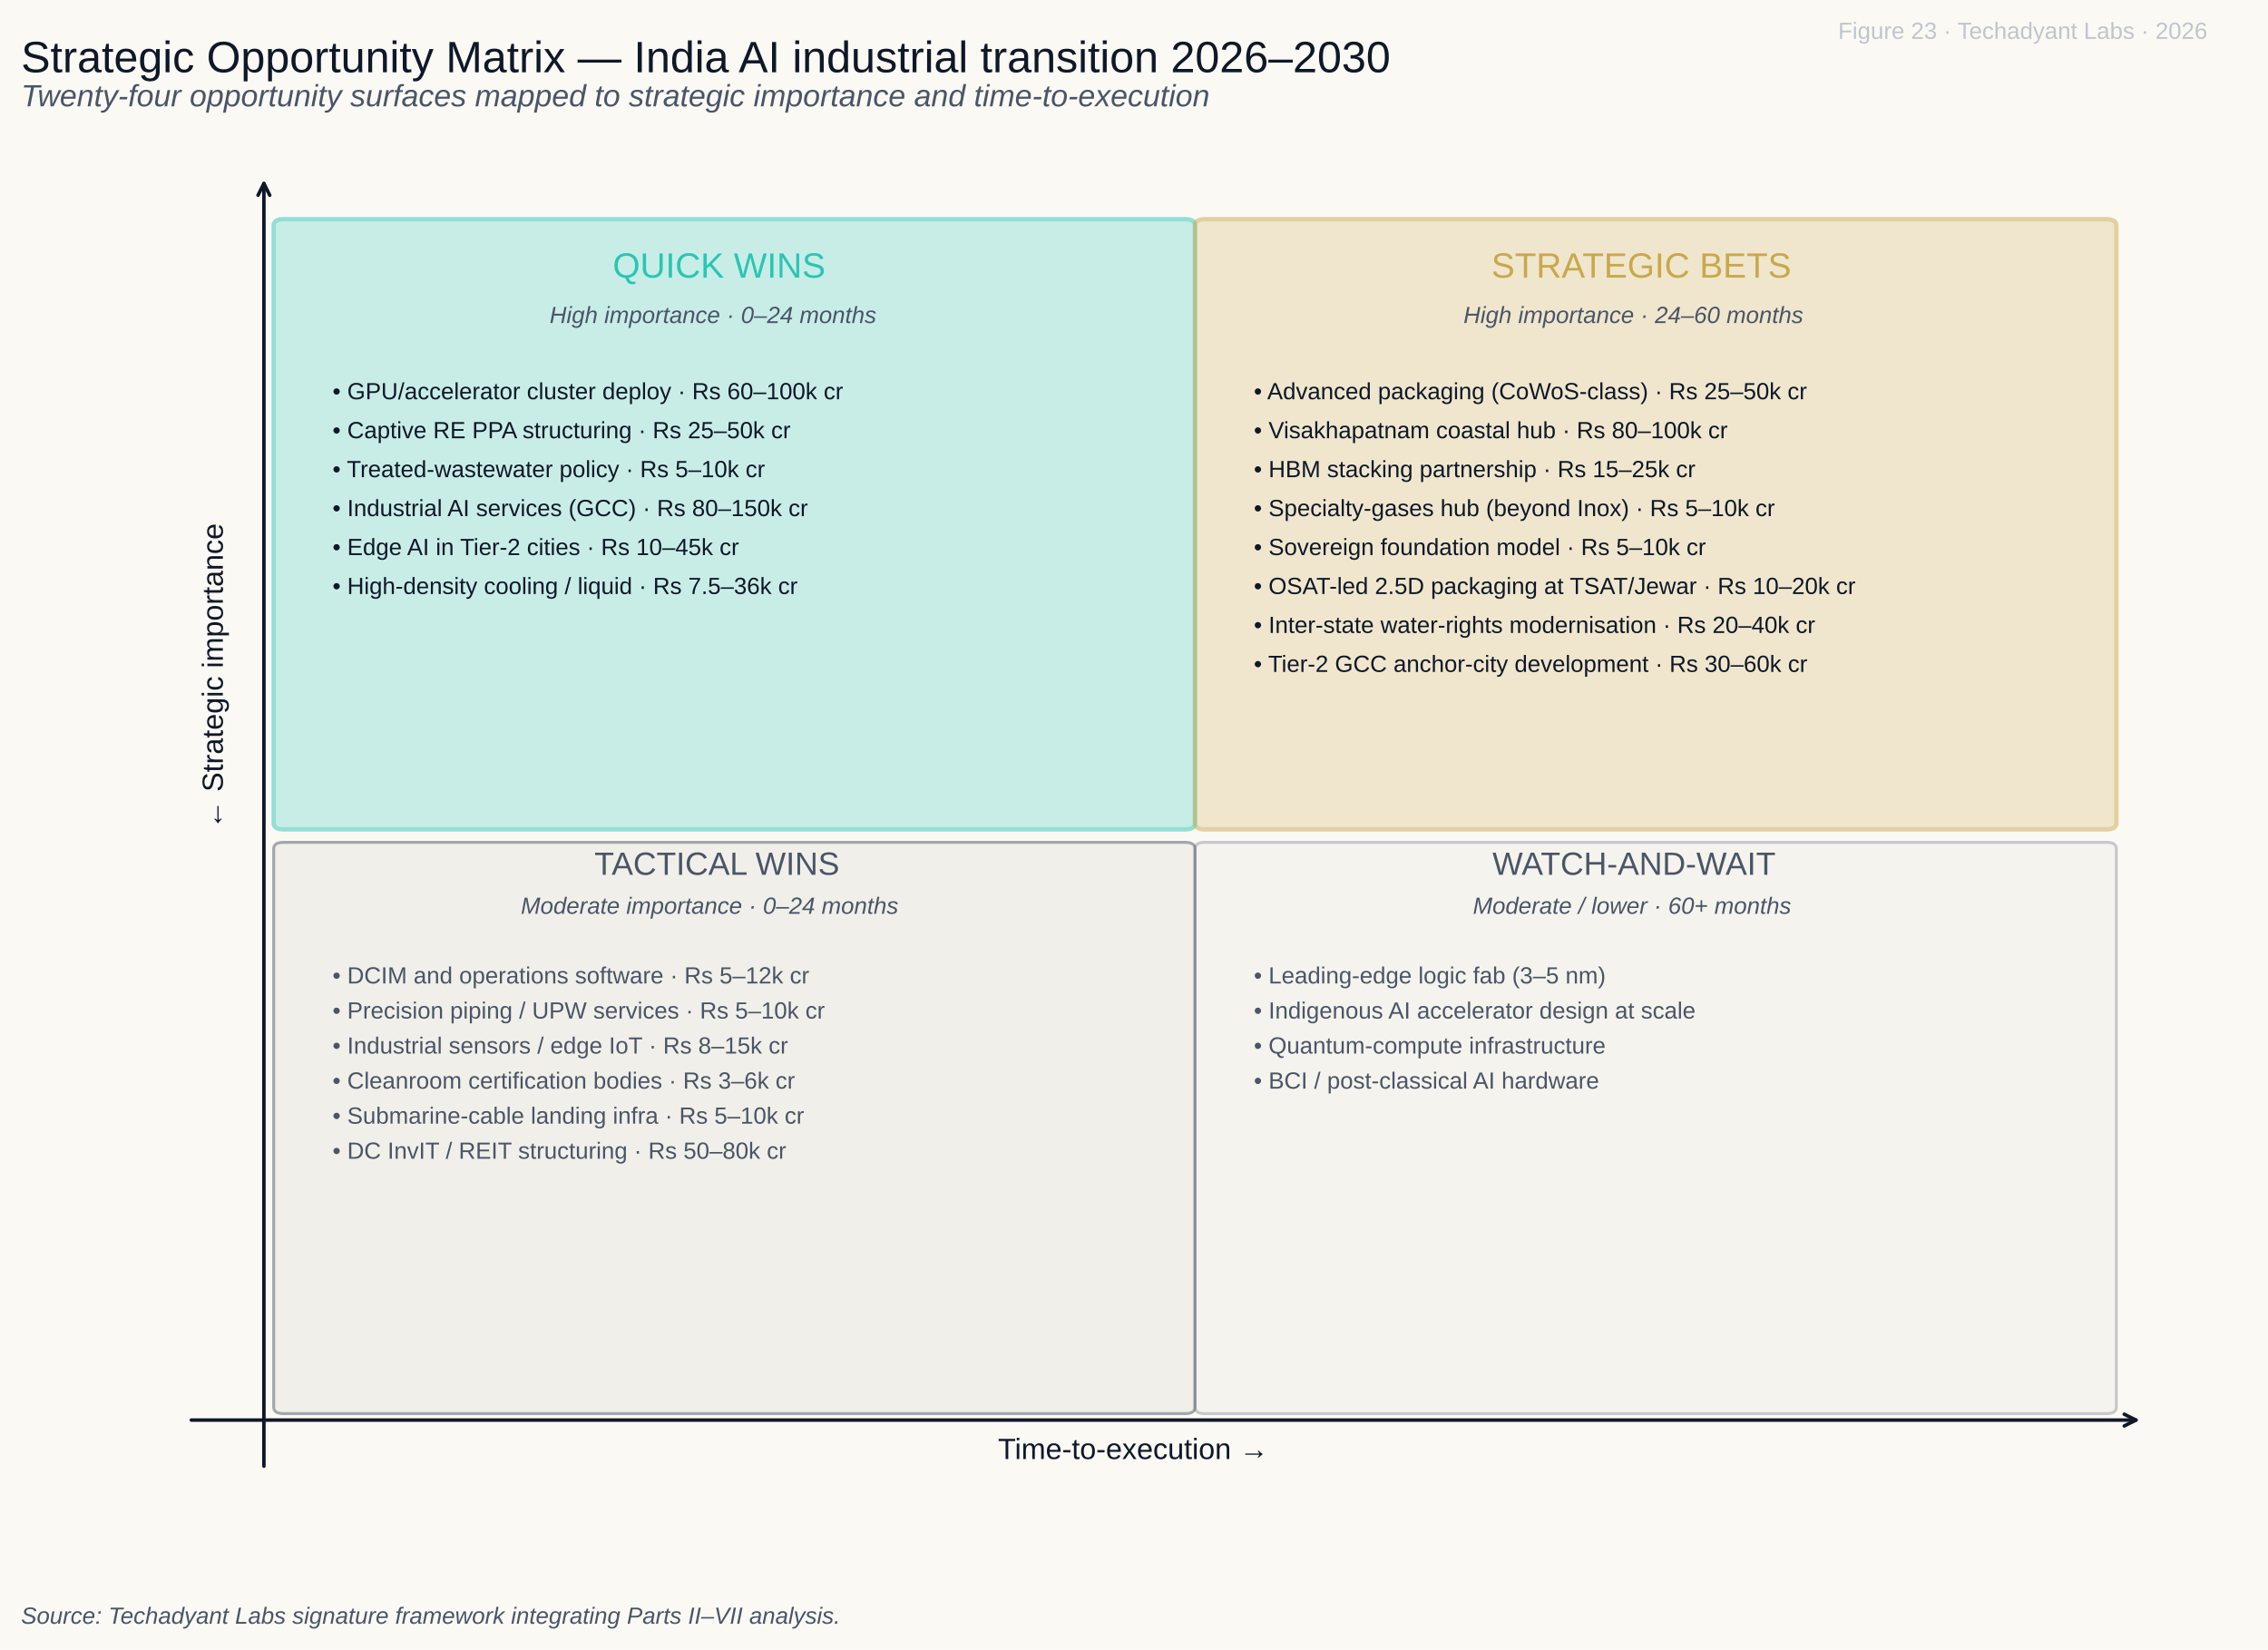
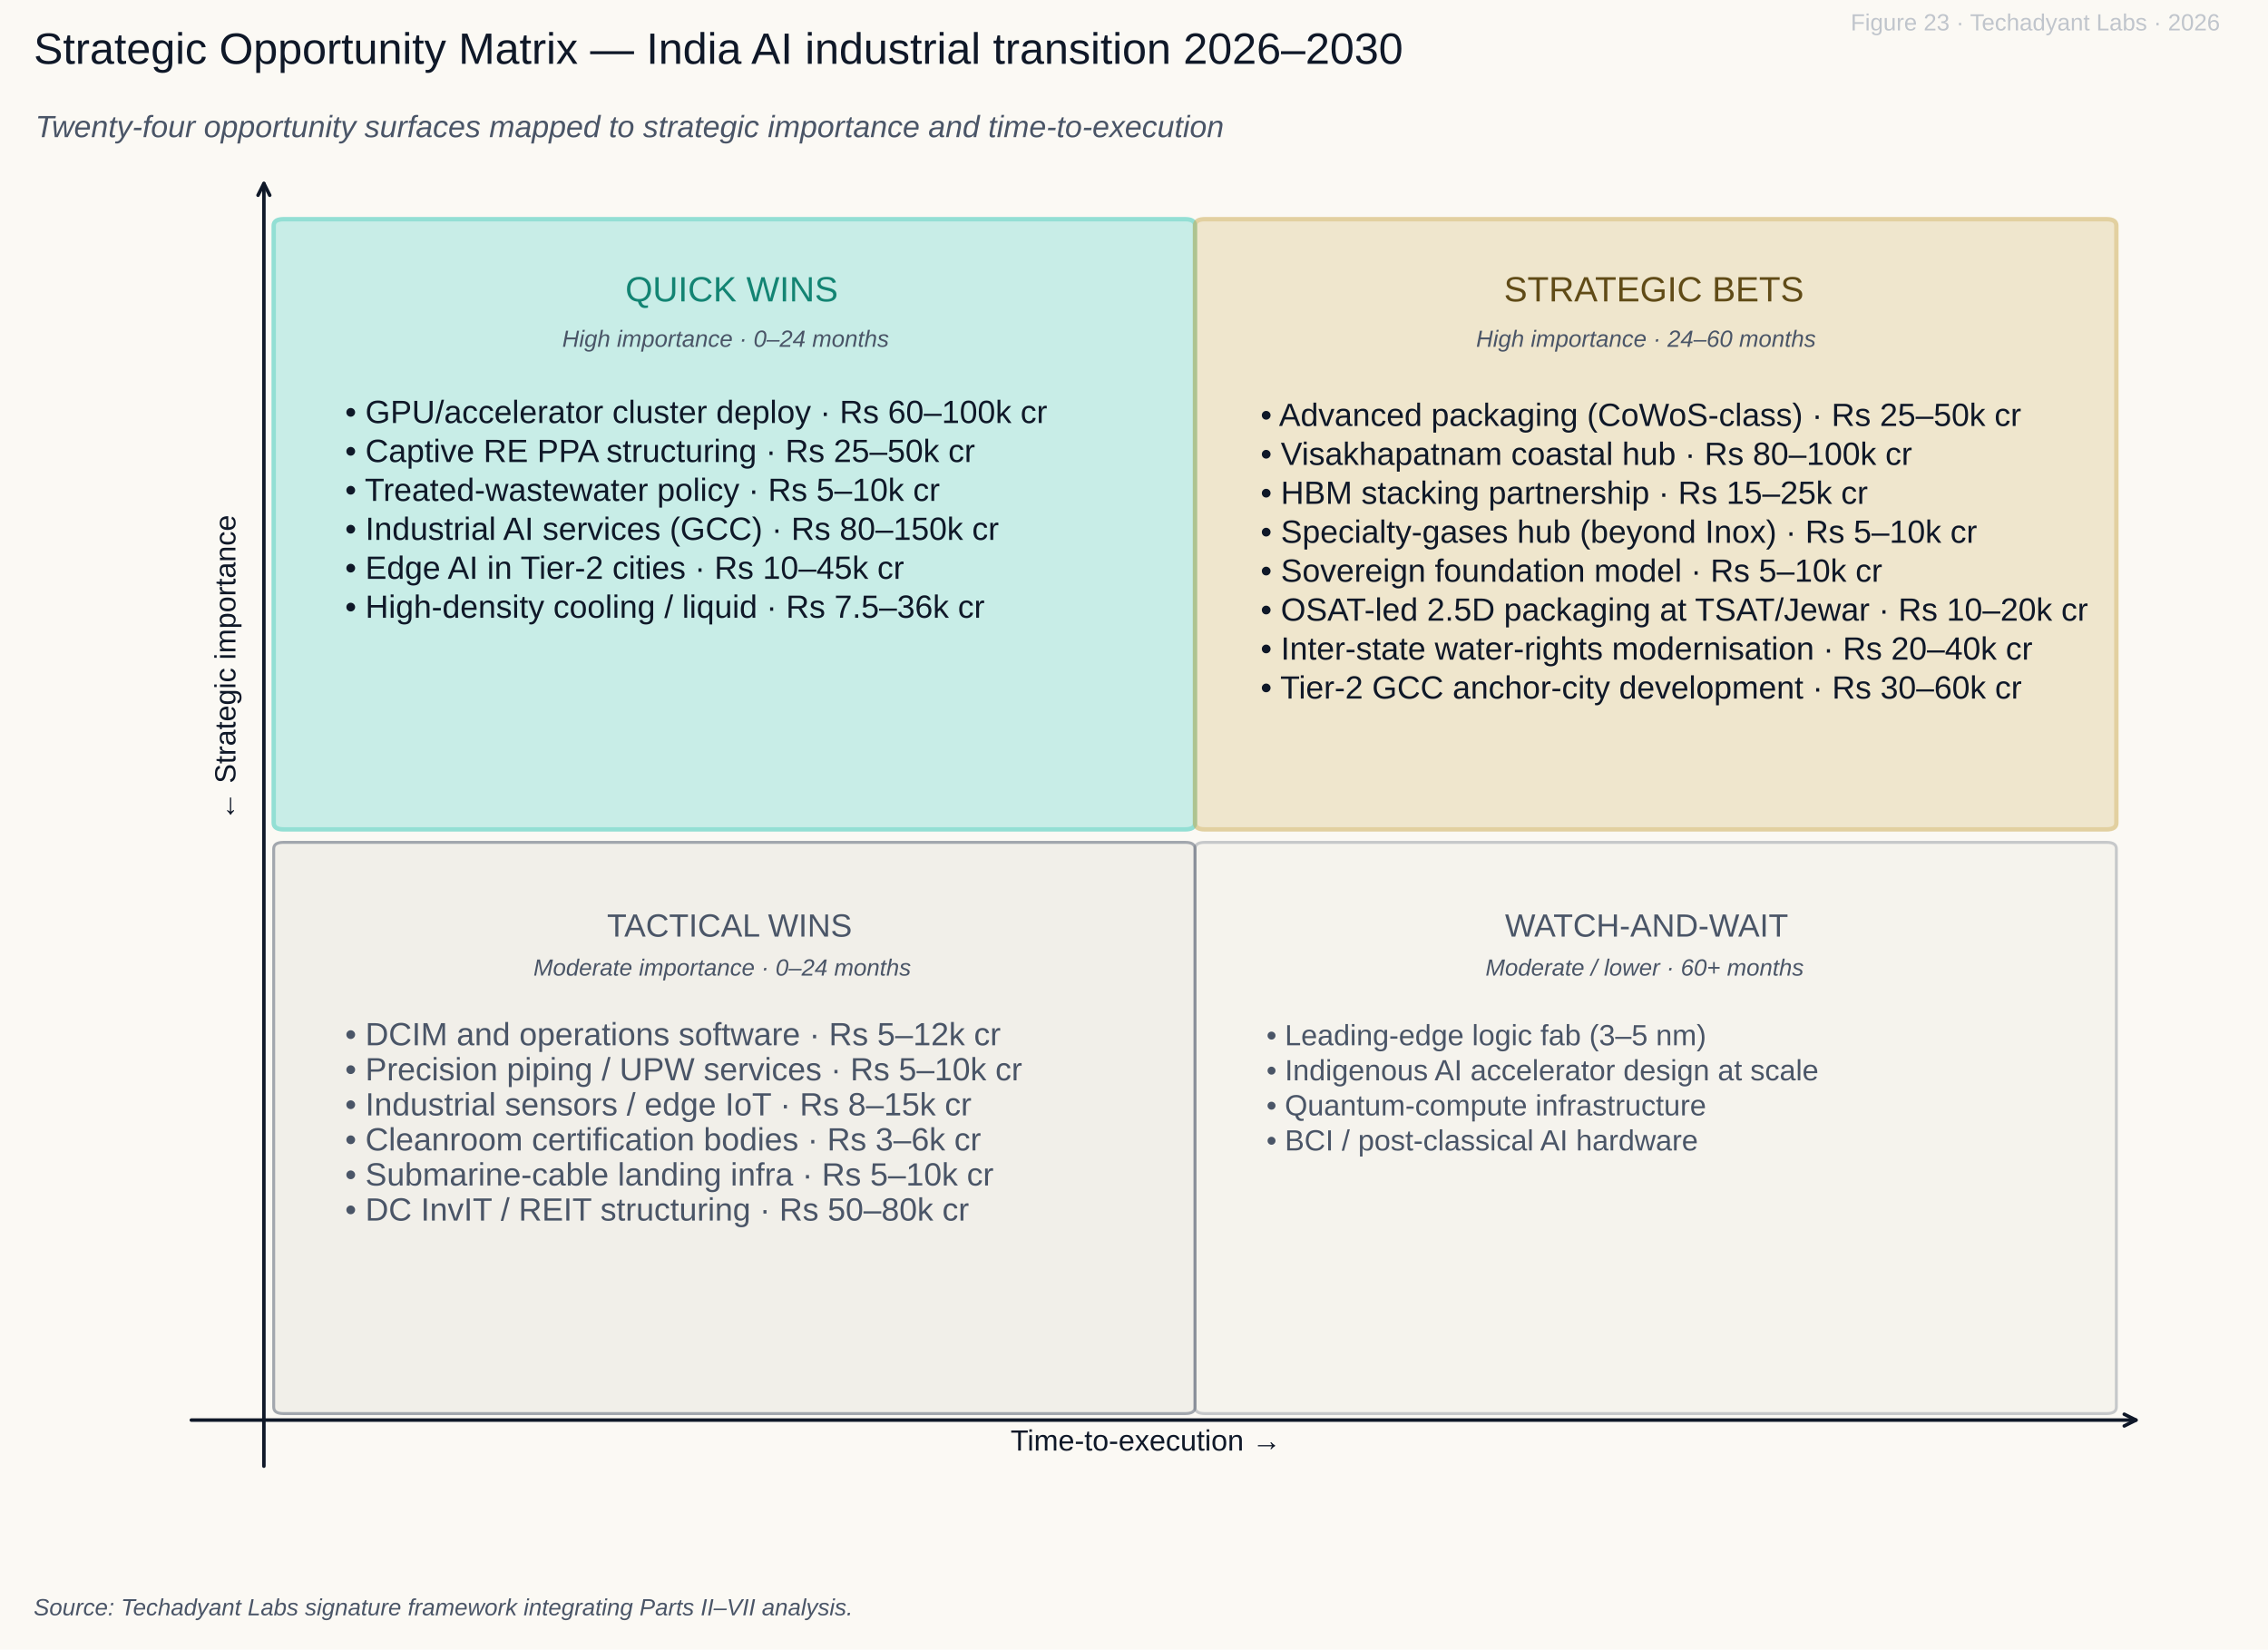
- <svg xmlns="http://www.w3.org/2000/svg" width="774.72pt" height="563.582pt" viewBox="0 0 774.72 563.582" version="1.1">
+ <svg xmlns="http://www.w3.org/2000/svg" version="1.1" viewBox="0 0 774.72 563.58">
  <defs>
-     <style type="text/css">*{stroke-linejoin: round; stroke-linecap: butt}</style>
+     <style>
+       .st0 {
+         fill: #95e2d9;
+         stroke: #2bc5b4;
+       }
+ 
+       .st0, .st1, .st2, .st3, .st4, .st5, .st6, .st7, .st8, .st9, .st10, .st11, .st12, .st13 {
+         isolation: isolate;
+       }
+ 
+       .st0, .st2 {
+         stroke-width: 1.5px;
+       }
+ 
+       .st0, .st2, .st7 {
+         opacity: .5;
+       }
+ 
+       .st1 {
+         fill: #138473;
+       }
+ 
+       .st1, .st3, .st6, .st8, .st9, .st10, .st11, .st13 {
+         font-family: ArialMT, Arial;
+       }
+ 
+       .st1, .st10 {
+         font-size: 12px;
+       }
+ 
+       .st2 {
+         fill: #e4d3a6;
+         stroke: #c9a84c;
+       }
+ 
+       .st14 {
+         stroke: #0f1828;
+         stroke-linecap: round;
+         stroke-linejoin: round;
+         stroke-width: 1.2px;
+       }
+ 
+       .st14, .st15 {
+         fill: none;
+       }
+ 
+       .st3, .st8, .st9 {
+         fill: #0f1828;
+       }
+ 
+       .st3, .st11 {
+         font-size: 11px;
+       }
+ 
+       .st16 {
+         fill: #fbf9f4;
+       }
+ 
+       .st4, .st6 {
+         font-size: 8px;
+       }
+ 
+       .st4, .st11, .st12, .st13 {
+         fill: #4a5567;
+       }
+ 
+       .st4, .st12 {
+         font-family: Arial-ItalicMT, Arial;
+         font-style: italic;
+       }
+ 
+       .st5 {
+         opacity: .3;
+       }
+ 
+       .st5, .st7 {
+         fill: #e8e5dd;
+         stroke: #4a5567;
+       }
+ 
+       .st6 {
+         fill: #c0c5cc;
+       }
+ 
+       .st17 {
+         clip-path: url(#clippath-1);
+       }
+ 
+       .st8 {
+         font-size: 15px;
+       }
+ 
+       .st18 {
+         clip-path: url(#clippath-3);
+       }
+ 
+       .st9, .st13 {
+         font-size: 10px;
+       }
+ 
+       .st10 {
+         fill: #604b17;
+       }
+ 
+       .st19 {
+         clip-path: url(#clippath-2);
+       }
+ 
+       .st12 {
+         font-size: 10.5px;
+       }
+ 
+       .st20 {
+         clip-path: url(#clippath);
+       }
+     </style>
+     <clipPath id="clippath">
+       <rect class="st15" x="63.36" y="59.36" width="669.6" height="443.52" />
+     </clipPath>
+     <clipPath id="clippath-1">
+       <rect class="st15" x="63.36" y="59.36" width="669.6" height="443.52" />
+     </clipPath>
+     <clipPath id="clippath-2">
+       <rect class="st15" x="63.36" y="59.36" width="669.6" height="443.52" />
+     </clipPath>
+     <clipPath id="clippath-3">
+       <rect class="st15" x="63.36" y="59.36" width="669.6" height="443.52" />
+     </clipPath>
  </defs>
-   <g id="figure_1">
-     <g id="patch_1">
-       <path d="M 0 563.582  L 774.72 563.582  L 774.72 0  L 0 0  z " style="fill: #fbf9f4" />
-     </g>
-     <g id="axes_1">
-       <g id="patch_2">
-         <path d="M 96.84 283.336  L 404.856 283.336  Q 408.204 283.336 408.204 281.119  L 408.204 77.1  Q 408.204 74.882 404.856 74.882  L 96.84 74.882  Q 93.492 74.882 93.492 77.1  L 93.492 281.119  Q 93.492 283.336 96.84 283.336  z " clip-path="url(#p2547191a99)" style="fill: #95e2d9; opacity: 0.5; stroke: #2bc5b4; stroke-width: 1.5; stroke-linejoin: miter" />
-       </g>
-       <g id="patch_3">
-         <path d="M 411.552 283.336  L 719.568 283.336  Q 722.916 283.336 722.916 281.119  L 722.916 77.1  Q 722.916 74.882 719.568 74.882  L 411.552 74.882  Q 408.204 74.882 408.204 77.1  L 408.204 281.119  Q 408.204 283.336 411.552 283.336  z " clip-path="url(#p2547191a99)" style="fill: #e4d3a6; opacity: 0.5; stroke: #c9a84c; stroke-width: 1.5; stroke-linejoin: miter" />
-       </g>
-       <g id="patch_4">
-         <path d="M 96.84 482.92  L 404.856 482.92  Q 408.204 482.92 408.204 480.703  L 408.204 289.989  Q 408.204 287.772 404.856 287.772  L 96.84 287.772  Q 93.492 287.772 93.492 289.989  L 93.492 480.703  Q 93.492 482.92 96.84 482.92  z " clip-path="url(#p2547191a99)" style="fill: #e8e5dd; opacity: 0.5; stroke: #4a5567; stroke-linejoin: miter" />
-       </g>
-       <g id="patch_5">
-         <path d="M 411.552 482.92  L 719.568 482.92  Q 722.916 482.92 722.916 480.703  L 722.916 289.989  Q 722.916 287.772 719.568 287.772  L 411.552 287.772  Q 408.204 287.772 408.204 289.989  L 408.204 480.703  Q 408.204 482.92 411.552 482.92  z " clip-path="url(#p2547191a99)" style="fill: #e8e5dd; opacity: 0.3; stroke: #4a5567; stroke-linejoin: miter" />
-       </g>
-       <g id="text_1">
-         <text x="209.31" y="94.84" font-family="Arial, Helvetica, sans-serif" font-size="12.0" fill="#2bc5b4">QUICK WINS</text>
-       </g>
-       <g id="text_2">
-         <text x="187.74" y="110.36" font-family="Arial, Helvetica, sans-serif" font-size="8.0" font-style="italic" fill="#4a5567">High importance · 0–24 months</text>
-       </g>
-       <g id="text_3">
-         <text x="509.42" y="94.84" font-family="Arial, Helvetica, sans-serif" font-size="12.0" fill="#c9a84c">STRATEGIC BETS</text>
-       </g>
-       <g id="text_4">
-         <text x="499.91" y="110.36" font-family="Arial, Helvetica, sans-serif" font-size="8.0" font-style="italic" fill="#4a5567">High importance · 24–60 months</text>
-       </g>
-       <g id="text_5">
-         <text x="203.04" y="298.86" font-family="Arial, Helvetica, sans-serif" font-size="11.0" fill="#4a5567">TACTICAL WINS</text>
-       </g>
-       <g id="text_6">
-         <text x="177.91" y="312.17" font-family="Arial, Helvetica, sans-serif" font-size="8.0" font-style="italic" fill="#4a5567">Moderate importance · 0–24 months</text>
-       </g>
-       <g id="text_7">
-         <text x="509.80" y="298.86" font-family="Arial, Helvetica, sans-serif" font-size="11.0" fill="#4a5567">WATCH-AND-WAIT</text>
-       </g>
-       <g id="text_8">
-         <text x="503.12" y="312.17" font-family="Arial, Helvetica, sans-serif" font-size="8.0" font-style="italic" fill="#4a5567">Moderate / lower · 60+ months</text>
-       </g>
-       <g id="text_9">
-         <text x="113.58" y="136.40" font-family="Arial, Helvetica, sans-serif" font-size="8.0" fill="#0f1828">•  GPU/accelerator cluster deploy  · Rs 60–100k cr</text>
-       </g>
-       <g id="text_10">
-         <text x="113.58" y="149.71" font-family="Arial, Helvetica, sans-serif" font-size="8.0" fill="#0f1828">•  Captive RE PPA structuring  · Rs 25–50k cr</text>
-       </g>
-       <g id="text_11">
-         <text x="113.58" y="163.01" font-family="Arial, Helvetica, sans-serif" font-size="8.0" fill="#0f1828">•  Treated-wastewater policy  · Rs 5–10k cr</text>
-       </g>
-       <g id="text_12">
-         <text x="113.58" y="176.32" font-family="Arial, Helvetica, sans-serif" font-size="8.0" fill="#0f1828">•  Industrial AI services (GCC)  · Rs 80–150k cr</text>
-       </g>
-       <g id="text_13">
-         <text x="113.58" y="189.62" font-family="Arial, Helvetica, sans-serif" font-size="8.0" fill="#0f1828">•  Edge AI in Tier-2 cities  · Rs 10–45k cr</text>
-       </g>
-       <g id="text_14">
-         <text x="113.58" y="202.93" font-family="Arial, Helvetica, sans-serif" font-size="8.0" fill="#0f1828">•  High-density cooling / liquid  · Rs 7.5–36k cr</text>
-       </g>
-       <g id="text_15">
-         <text x="428.29" y="136.40" font-family="Arial, Helvetica, sans-serif" font-size="8.0" fill="#0f1828">•  Advanced packaging (CoWoS-class)  · Rs 25–50k cr</text>
-       </g>
-       <g id="text_16">
-         <text x="428.29" y="149.71" font-family="Arial, Helvetica, sans-serif" font-size="8.0" fill="#0f1828">•  Visakhapatnam coastal hub  · Rs 80–100k cr</text>
-       </g>
-       <g id="text_17">
-         <text x="428.29" y="163.01" font-family="Arial, Helvetica, sans-serif" font-size="8.0" fill="#0f1828">•  HBM stacking partnership  · Rs 15–25k cr</text>
-       </g>
-       <g id="text_18">
-         <text x="428.29" y="176.32" font-family="Arial, Helvetica, sans-serif" font-size="8.0" fill="#0f1828">•  Specialty-gases hub (beyond Inox)  · Rs 5–10k cr</text>
-       </g>
-       <g id="text_19">
-         <text x="428.29" y="189.62" font-family="Arial, Helvetica, sans-serif" font-size="8.0" fill="#0f1828">•  Sovereign foundation model  · Rs 5–10k cr</text>
-       </g>
-       <g id="text_20">
-         <text x="428.29" y="202.93" font-family="Arial, Helvetica, sans-serif" font-size="8.0" fill="#0f1828">•  OSAT-led 2.5D packaging at TSAT/Jewar · Rs 10–20k cr</text>
-       </g>
-       <g id="text_21">
-         <text x="428.29" y="216.23" font-family="Arial, Helvetica, sans-serif" font-size="8.0" fill="#0f1828">•  Inter-state water-rights modernisation · Rs 20–40k cr</text>
-       </g>
-       <g id="text_22">
-         <text x="428.29" y="229.54" font-family="Arial, Helvetica, sans-serif" font-size="8.0" fill="#0f1828">•  Tier-2 GCC anchor-city development · Rs 30–60k cr</text>
-       </g>
-       <g id="text_23">
-         <text x="113.58" y="335.98" font-family="Arial, Helvetica, sans-serif" font-size="8.0" fill="#4a5567">•  DCIM and operations software  · Rs 5–12k cr</text>
-       </g>
-       <g id="text_24">
-         <text x="113.58" y="347.96" font-family="Arial, Helvetica, sans-serif" font-size="8.0" fill="#4a5567">•  Precision piping / UPW services  · Rs 5–10k cr</text>
-       </g>
-       <g id="text_25">
-         <text x="113.58" y="359.93" font-family="Arial, Helvetica, sans-serif" font-size="8.0" fill="#4a5567">•  Industrial sensors / edge IoT  · Rs 8–15k cr</text>
-       </g>
-       <g id="text_26">
-         <text x="113.58" y="371.91" font-family="Arial, Helvetica, sans-serif" font-size="8.0" fill="#4a5567">•  Cleanroom certification bodies  · Rs 3–6k cr</text>
-       </g>
-       <g id="text_27">
-         <text x="113.58" y="383.88" font-family="Arial, Helvetica, sans-serif" font-size="8.0" fill="#4a5567">•  Submarine-cable landing infra  · Rs 5–10k cr</text>
-       </g>
-       <g id="text_28">
-         <text x="113.58" y="395.86" font-family="Arial, Helvetica, sans-serif" font-size="8.0" fill="#4a5567">•  DC InvIT / REIT structuring  · Rs 50–80k cr</text>
-       </g>
-       <g id="text_29">
-         <text x="428.29" y="335.98" font-family="Arial, Helvetica, sans-serif" font-size="8.0" fill="#4a5567">•  Leading-edge logic fab (3–5 nm)</text>
-       </g>
-       <g id="text_30">
-         <text x="428.29" y="347.96" font-family="Arial, Helvetica, sans-serif" font-size="8.0" fill="#4a5567">•  Indigenous AI accelerator design at scale</text>
-       </g>
-       <g id="text_31">
-         <text x="428.29" y="359.93" font-family="Arial, Helvetica, sans-serif" font-size="8.0" fill="#4a5567">•  Quantum-compute infrastructure</text>
-       </g>
-       <g id="text_32">
-         <text x="428.29" y="371.91" font-family="Arial, Helvetica, sans-serif" font-size="8.0" fill="#4a5567">•  BCI / post-classical AI hardware</text>
-       </g>
-       <g id="patch_6">
-         <path d="M 65.36 485.138  Q 398.16 485.138 729.619 485.138  " style="fill: none; stroke: #0f1828; stroke-width: 1.2; stroke-linecap: round" />
-         <path d="M 725.619 483.138  L 729.619 485.138  L 725.619 487.138  " style="fill: none; stroke: #0f1828; stroke-width: 1.2; stroke-linecap: round" />
-       </g>
-       <g id="text_33">
-         <text x="340.90" y="498.44" font-family="Arial, Helvetica, sans-serif" font-size="10.0" fill="#0f1828">Time-to-execution →</text>
-       </g>
-       <g id="patch_7">
-         <path d="M 90.144 500.879  Q 90.144 281.118 90.144 62.698  " style="fill: none; stroke: #0f1828; stroke-width: 1.2; stroke-linecap: round" />
-         <path d="M 88.144 66.698  L 90.144 62.698  L 92.144 66.698  " style="fill: none; stroke: #0f1828; stroke-width: 1.2; stroke-linecap: round" />
-       </g>
-       <g id="text_34">
-         <text x="76.12" y="283.28" transform="rotate(-90.0 76.12 283.28)" font-family="Arial, Helvetica, sans-serif" font-size="10.0" fill="#0f1828">← Strategic importance</text>
-       </g>
-     </g>
-     <g id="text_35">
-       <text x="7.20" y="24.68" font-family="Arial, Helvetica, sans-serif" font-size="15.0" fill="#0f1828">Strategic Opportunity Matrix — India AI industrial transition 2026–2030</text>
-     </g>
-     <g id="text_36">
-       <text x="7.20" y="36.32" font-family="Arial, Helvetica, sans-serif" font-size="10.5" font-style="italic" fill="#4a5567">Twenty-four opportunity surfaces mapped to strategic importance and time-to-execution</text>
-     </g>
-     <g id="text_37">
-       <text x="627.87" y="13.28" font-family="Arial, Helvetica, sans-serif" font-size="8.0" fill="#c0c5cc">Figure 23 · Techadyant Labs · 2026</text>
-     </g>
-     <g id="text_38">
-       <text x="7.20" y="554.72" font-family="Arial, Helvetica, sans-serif" font-size="8.0" font-style="italic" fill="#4a5567">Source: Techadyant Labs signature framework integrating Parts II–VII analysis.</text>
-     </g>
+   <g id="Layer_1">
+     <path class="st16" d="M0,563.58h774.72V0H0v563.58Z" />
+     <g class="st20">
+       <path class="st0" d="M96.84,283.34h308.02c2.23,0,3.35-.74,3.35-2.22V77.1c0-1.48-1.12-2.22-3.35-2.22H96.84c-2.23,0-3.35.74-3.35,2.22v204.02c0,1.48,1.12,2.22,3.35,2.22Z" />
+     </g>
+     <g class="st17">
+       <path class="st2" d="M411.55,283.34h308.02c2.23,0,3.35-.74,3.35-2.22V77.1c0-1.48-1.12-2.22-3.35-2.22h-308.02c-2.23,0-3.35.74-3.35,2.22v204.02c0,1.48,1.12,2.22,3.35,2.22Z" />
+     </g>
+     <g class="st19">
+       <path class="st7" d="M96.84,482.92h308.02c2.23,0,3.35-.74,3.35-2.22v-190.71c0-1.48-1.12-2.22-3.35-2.22H96.84c-2.23,0-3.35.74-3.35,2.22v190.71c0,1.48,1.12,2.22,3.35,2.22Z" />
+     </g>
+     <g class="st18">
+       <path class="st5" d="M411.55,482.92h308.02c2.23,0,3.35-.74,3.35-2.22v-190.71c0-1.48-1.12-2.22-3.35-2.22h-308.02c-2.23,0-3.35.74-3.35,2.22v190.71c0,1.48,1.12,2.22,3.35,2.22Z" />
+     </g>
+     <path class="st14" d="M65.36,485.14h664.26" />
+     <path class="st14" d="M725.62,483.14l4,2-4,2" />
+     <path class="st14" d="M90.14,500.88c0-146.51,0-292.57,0-438.18" />
+     <path class="st14" d="M88.14,66.7l2-4,2,4" />
  </g>
-   <defs>
-     <clipPath id="p2547191a99">
-       <rect x="63.36" y="59.359" width="669.6" height="443.52" />
-     </clipPath>
-   </defs>
+   <g id="Layer_2">
+     <text class="st1" transform="translate(213.61 102.96)">
+       <tspan x="0" y="0">QUICK WINS</tspan>
+     </text>
+     <text class="st4" transform="translate(192.04 118.48)">
+       <tspan x="0" y="0">High importance · 0–24 months</tspan>
+     </text>
+     <text class="st10" transform="translate(513.72 102.96)">
+       <tspan x="0" y="0">STRATEGIC BETS</tspan>
+     </text>
+     <text class="st4" transform="translate(504.21 118.48)">
+       <tspan x="0" y="0">High importance · 24–60 months</tspan>
+     </text>
+     <text class="st11" transform="translate(207.34 319.98)">
+       <tspan x="0" y="0">TACTICAL WINS</tspan>
+     </text>
+     <text class="st4" transform="translate(182.21 333.29)">
+       <tspan x="0" y="0">Moderate importance · 0–24 months</tspan>
+     </text>
+     <text class="st11" transform="translate(514.1 319.98)">
+       <tspan x="0" y="0">WATCH-AND-WAIT</tspan>
+     </text>
+     <text class="st4" transform="translate(507.42 333.29)">
+       <tspan x="0" y="0">Moderate / lower · 60+ months</tspan>
+     </text>
+     <text class="st3" transform="translate(117.88 144.52)">
+       <tspan x="0" y="0">• GPU/accelerator cluster deploy · Rs 60–100k cr</tspan>
+     </text>
+     <text class="st3" transform="translate(117.88 157.83)">
+       <tspan x="0" y="0">• Captive RE PPA structuring · Rs 25–50k cr</tspan>
+     </text>
+     <text class="st3" transform="translate(117.88 171.13)">
+       <tspan x="0" y="0">• Treated-wastewater policy · Rs 5–10k cr</tspan>
+     </text>
+     <text class="st3" transform="translate(117.88 184.44)">
+       <tspan x="0" y="0">• Industrial AI services (GCC) · Rs 80–150k cr</tspan>
+     </text>
+     <text class="st3" transform="translate(117.88 197.74)">
+       <tspan x="0" y="0">• Edge AI in Tier-2 cities · Rs 10–45k cr</tspan>
+     </text>
+     <text class="st3" transform="translate(117.88 211.05)">
+       <tspan x="0" y="0">• High-density cooling / liquid · Rs 7.5–36k cr</tspan>
+     </text>
+     <text class="st3" transform="translate(430.59 145.52)">
+       <tspan x="0" y="0">• Advanced packaging (CoWoS-class) · Rs 25–50k cr</tspan>
+     </text>
+     <text class="st3" transform="translate(430.59 158.83)">
+       <tspan x="0" y="0">• Visakhapatnam coastal hub · Rs 80–100k cr</tspan>
+     </text>
+     <text class="st3" transform="translate(430.59 172.13)">
+       <tspan x="0" y="0">• HBM stacking partnership · Rs 15–25k cr</tspan>
+     </text>
+     <text class="st3" transform="translate(430.59 185.44)">
+       <tspan x="0" y="0">• Specialty-gases hub (beyond Inox) · Rs 5–10k cr</tspan>
+     </text>
+     <text class="st3" transform="translate(430.59 198.74)">
+       <tspan x="0" y="0">• Sovereign foundation model · Rs 5–10k cr</tspan>
+     </text>
+     <text class="st3" transform="translate(430.59 212.05)">
+       <tspan x="0" y="0">• OSAT-led 2.5D packaging at TSAT/Jewar · Rs 10–20k cr</tspan>
+     </text>
+     <text class="st3" transform="translate(430.59 225.35)">
+       <tspan x="0" y="0">• Inter-state water-rights modernisation · Rs 20–40k cr</tspan>
+     </text>
+     <text class="st3" transform="translate(430.59 238.66)">
+       <tspan x="0" y="0">• Tier-2 GCC anchor-city development · Rs 30–60k cr</tspan>
+     </text>
+     <text class="st11" transform="translate(117.88 357.1)">
+       <tspan x="0" y="0">• DCIM and operations software · Rs 5–12k cr</tspan>
+     </text>
+     <text class="st11" transform="translate(117.88 369.08)">
+       <tspan x="0" y="0">• Precision piping / UPW services · Rs 5–10k cr</tspan>
+     </text>
+     <text class="st11" transform="translate(117.88 381.05)">
+       <tspan x="0" y="0">• Industrial sensors / edge IoT · Rs 8–15k cr</tspan>
+     </text>
+     <text class="st11" transform="translate(117.88 393.03)">
+       <tspan x="0" y="0">• Cleanroom certification bodies · Rs 3–6k cr</tspan>
+     </text>
+     <text class="st11" transform="translate(117.88 405)">
+       <tspan x="0" y="0">• Submarine-cable landing infra · Rs 5–10k cr</tspan>
+     </text>
+     <text class="st11" transform="translate(117.88 416.98)">
+       <tspan x="0" y="0">• DC InvIT / REIT structuring · Rs 50–80k cr</tspan>
+     </text>
+     <text class="st13" transform="translate(432.59 357.1)">
+       <tspan x="0" y="0">• Leading-edge logic fab (3–5 nm)</tspan>
+     </text>
+     <text class="st13" transform="translate(432.59 369.08)">
+       <tspan x="0" y="0">• Indigenous AI accelerator design at scale</tspan>
+     </text>
+     <text class="st13" transform="translate(432.59 381.05)">
+       <tspan x="0" y="0">• Quantum-compute infrastructure</tspan>
+     </text>
+     <text class="st13" transform="translate(432.59 393.03)">
+       <tspan x="0" y="0">• BCI / post-classical AI hardware</tspan>
+     </text>
+     <text class="st9" transform="translate(345.2 495.56)">
+       <tspan x="0" y="0">Time-to-execution →</tspan>
+     </text>
+     <text class="st9" transform="translate(80.42 280.4) rotate(-90)">
+       <tspan x="0" y="0">← Strategic importance</tspan>
+     </text>
+     <text class="st8" transform="translate(11.5 21.8)">
+       <tspan x="0" y="0">Strategic Opportunity Matrix — India AI industrial transition 2026–2030</tspan>
+     </text>
+     <text class="st12" transform="translate(12.06 46.86)">
+       <tspan x="0" y="0">Twenty-four opportunity surfaces mapped to strategic importance and time-to-execution</tspan>
+     </text>
+     <text class="st6" transform="translate(632.17 10.4)">
+       <tspan x="0" y="0">Figure 23 · Techadyant Labs · 2026</tspan>
+     </text>
+     <text class="st4" transform="translate(11.5 551.84)">
+       <tspan x="0" y="0">Source: Techadyant Labs signature framework integrating Parts II–VII analysis.</tspan>
+     </text>
+   </g>
</svg>
